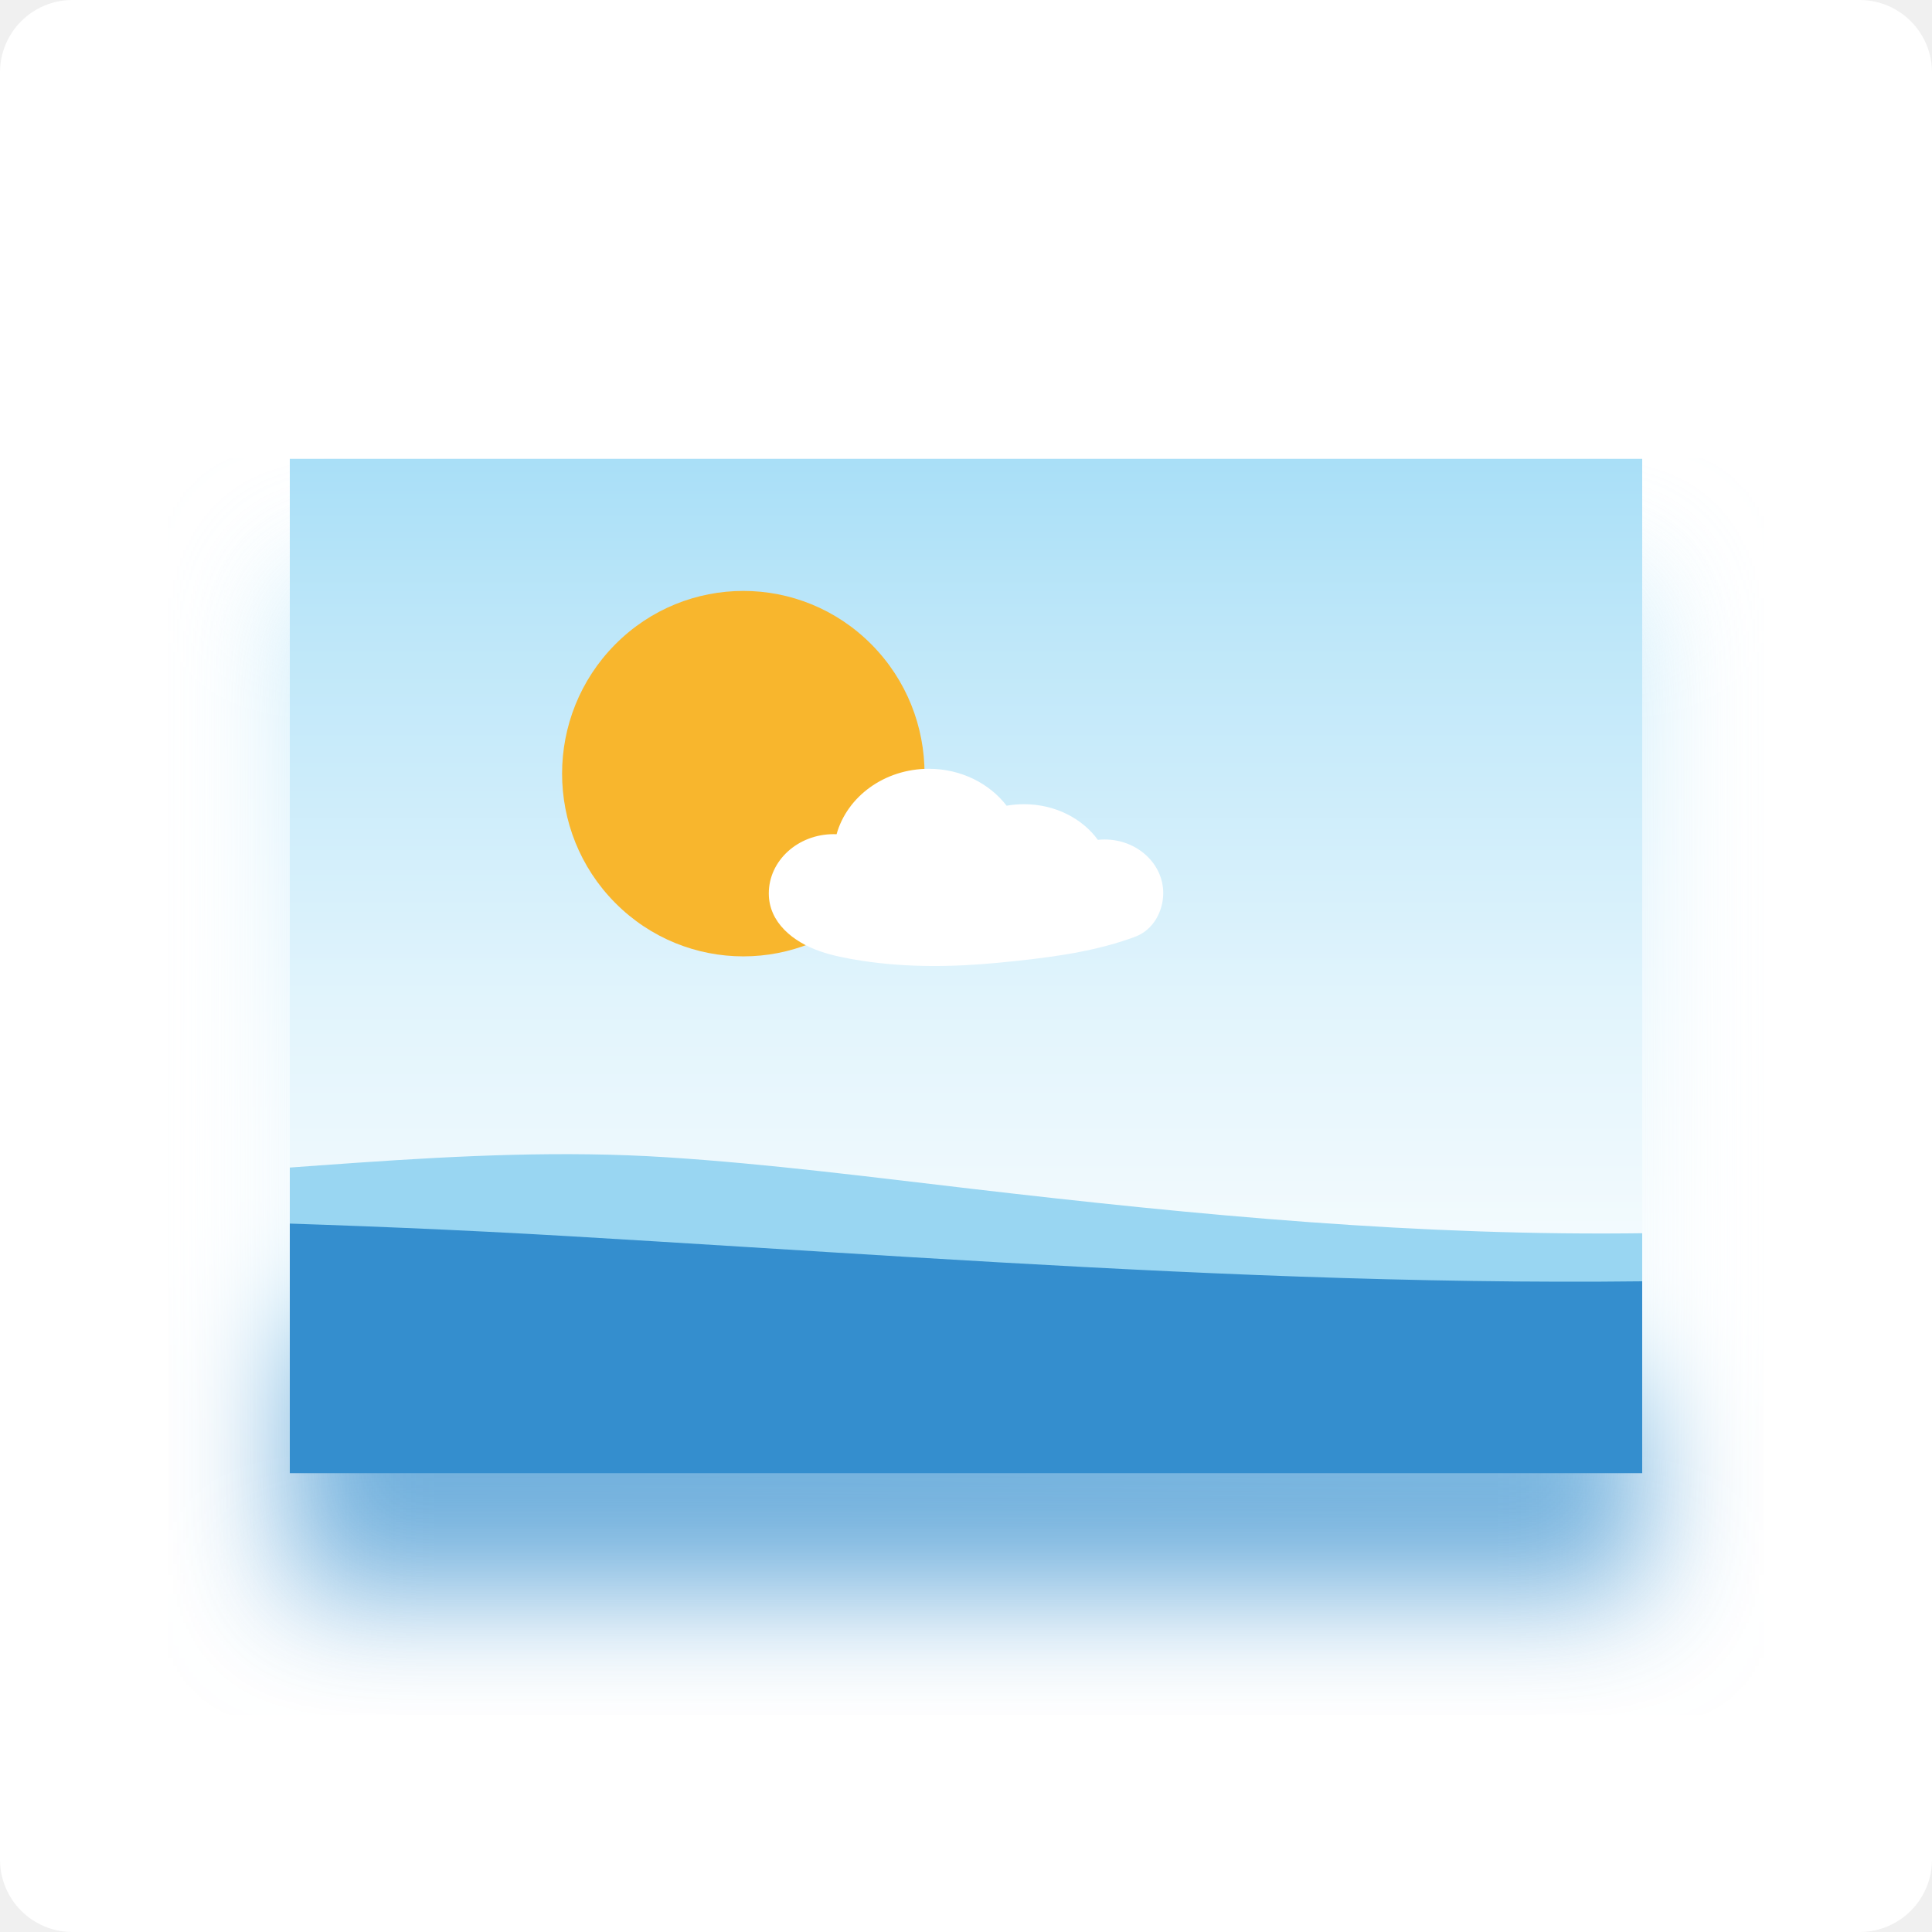
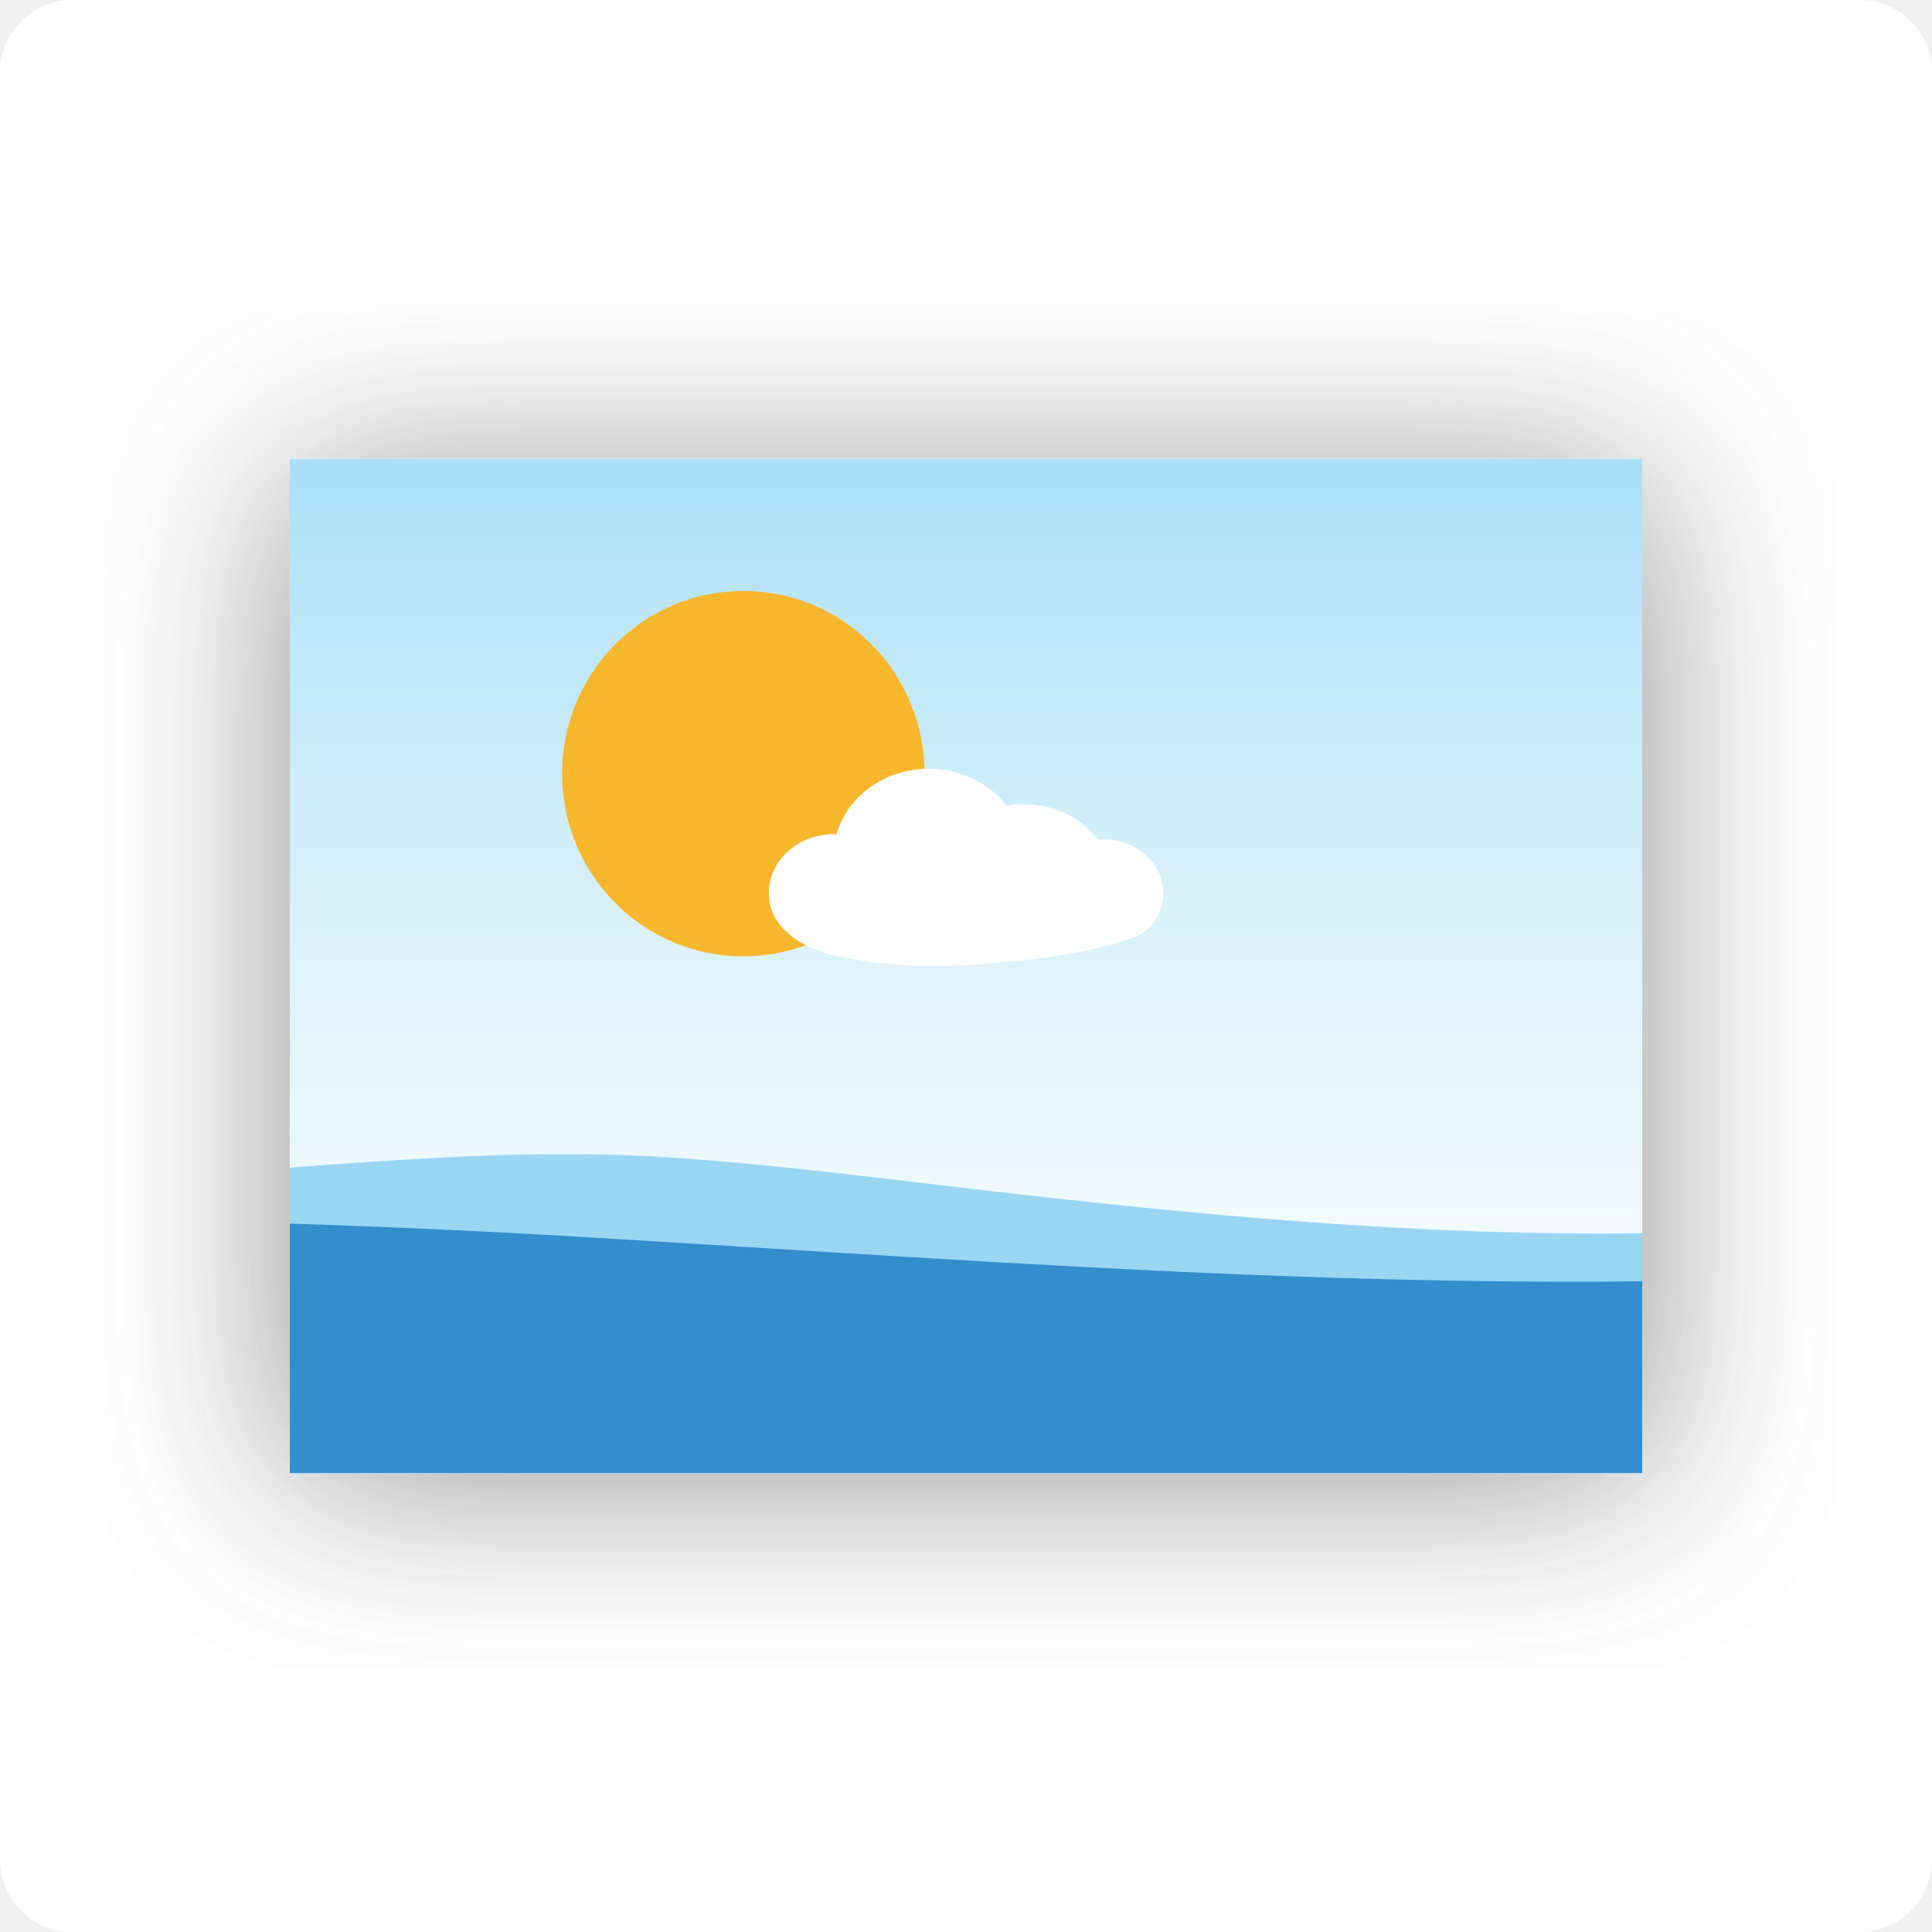
<svg xmlns="http://www.w3.org/2000/svg" width="80" height="80" viewBox="0 0 80 80" fill="none">
  <rect width="80" height="80" rx="3" fill="white" />
-   <g opacity="0.7" filter="url(#filter0_f_6755_53236)">
-     <mask id="mask0_6755_53236" style="mask-type:alpha" maskUnits="userSpaceOnUse" x="12" y="24" width="56" height="42">
-       <path d="M68 24V66H12V46.953C12 46.095 12 45.598 12 45.598V24H68Z" fill="url(#paint0_linear_6755_53236)" />
+   <g filter="url(#filter0_d_5950_49649)">
+     <rect x="12" y="21" width="56" height="40" fill="#C4C4C4" />
+   </g>
+   <g filter="url(#filter1_d_5950_49649)">
+     <mask id="mask0_5950_49649" style="mask-type:alpha" maskUnits="userSpaceOnUse" x="12" y="19" width="56" height="42">
+       <path d="M68 19V61H12V41.953C12 41.095 12 40.598 12 40.598V19H68Z" fill="url(#paint0_linear_5950_49649)" />
    </mask>
-     <g mask="url(#mask0_6755_53236)">
-       <path d="M85.5 21.666V74.166H8.5V46.752C8.5 45.815 8.5 45.271 8.5 45.271V21.666H85.5Z" fill="url(#paint1_linear_6755_53236)" />
-       <path d="M108.488 81.394V67.56V65.751V55.045V54.171C103.657 53.828 97.703 54.127 96.469 54.248C93.23 54.565 89.988 54.862 86.744 55.121C80.586 55.615 74.418 55.971 68.239 56.062C58.805 56.201 49.599 55.319 40.244 54.227C36.041 53.737 31.84 53.194 27.616 52.921C19.087 52.369 10.583 53.746 2.06 53.881C0.202 53.911 -1.655 53.91 -3.512 53.831C-3.512 53.831 -3.512 54.383 -3.512 55.337V66.647V67.236V81.394V83.206H86.744H108.488V81.394Z" fill="#99D6F2" />
-       <path d="M108.488 81.394V67.56V65.752V55.045C103.836 54.798 99.397 55.536 94.812 56.132C92.128 56.481 89.438 56.785 86.744 57.044C84.694 57.241 82.642 57.413 80.587 57.558C61.533 58.908 42.555 57.301 23.541 56.187C14.528 55.658 5.514 55.447 -3.512 55.337V66.647V67.236V81.393V83.205H86.744H108.488V81.394Z" fill="#348ECE" />
-       <path d="M36.086 42.385C39.016 39.431 39.016 34.64 36.086 31.685C33.155 28.73 28.404 28.73 25.473 31.685C22.542 34.64 22.542 39.431 25.473 42.385C28.404 45.34 33.155 45.34 36.086 42.385Z" fill="#F8B62D" />
-       <path d="M45.737 39.761C45.644 39.761 45.551 39.767 45.46 39.776C44.814 38.889 43.686 38.3 42.401 38.3C42.154 38.3 41.914 38.322 41.682 38.363C40.969 37.438 39.792 36.834 38.46 36.834C36.62 36.834 35.075 37.986 34.641 39.544C34.6 39.542 34.56 39.541 34.519 39.541C33.036 39.541 31.834 40.64 31.834 41.995C31.834 42.594 32.084 43.098 32.479 43.501C32.862 43.893 33.381 44.189 33.94 44.385C34.505 44.583 35.102 44.692 35.697 44.784C37.565 45.071 39.474 45.046 41.352 44.864C43.169 44.688 45.08 44.468 46.794 43.865C46.866 43.84 46.936 43.814 47.006 43.788C47.767 43.502 48.167 42.721 48.167 41.979C48.166 40.755 47.079 39.761 45.737 39.761Z" fill="white" />
+     <g mask="url(#mask0_5950_49649)">
+       <path d="M85.5 16.666V69.166H8.5V41.752C8.5 40.815 8.5 40.271 8.5 40.271V16.666H85.5Z" fill="url(#paint1_linear_5950_49649)" />
+       <path d="M108.488 76.394V62.56V60.751V50.045V49.171C103.657 48.828 97.703 49.127 96.469 49.248C93.23 49.565 89.988 49.862 86.744 50.121C80.586 50.615 74.418 50.971 68.239 51.062C58.805 51.201 49.599 50.319 40.244 49.227C36.041 48.737 31.84 48.194 27.616 47.921C19.087 47.369 10.583 48.746 2.06 48.881C0.202 48.911 -1.655 48.91 -3.512 48.831C-3.512 48.831 -3.512 49.383 -3.512 50.337V61.647V62.236V76.394V78.206H86.744H108.488V76.394Z" fill="#99D6F2" />
+       <path d="M108.488 76.394V62.56V60.752V50.045C103.836 49.798 99.397 50.536 94.812 51.132C92.128 51.481 89.438 51.785 86.744 52.044C84.694 52.241 82.642 52.413 80.587 52.558C61.533 53.908 42.555 52.301 23.541 51.187C14.528 50.658 5.514 50.447 -3.512 50.337V61.647V62.236V76.393V78.205H86.744H108.488V76.394Z" fill="#348ECE" />
+       <path d="M36.086 37.385C39.016 34.431 39.016 29.64 36.086 26.685C33.155 23.73 28.404 23.73 25.473 26.685C22.542 29.64 22.542 34.431 25.473 37.385C28.404 40.34 33.155 40.34 36.086 37.385Z" fill="#F8B62D" />
+       <path d="M45.737 34.761C45.644 34.761 45.551 34.767 45.46 34.776C44.814 33.889 43.686 33.3 42.401 33.3C42.154 33.3 41.914 33.322 41.682 33.363C40.969 32.438 39.792 31.834 38.46 31.834C36.62 31.834 35.075 32.986 34.641 34.544C34.6 34.542 34.56 34.541 34.519 34.541C33.036 34.541 31.834 35.64 31.834 36.995C31.834 37.594 32.084 38.098 32.479 38.501C32.862 38.893 33.381 39.189 33.94 39.385C34.505 39.583 35.102 39.692 35.697 39.784C37.565 40.071 39.474 40.046 41.352 39.864C43.169 39.688 45.08 39.468 46.794 38.865C46.866 38.84 46.936 38.814 47.006 38.788C47.767 38.502 48.167 37.721 48.167 36.979C48.166 35.755 47.079 34.761 45.737 34.761Z" fill="white" />
    </g>
  </g>
-   <mask id="mask1_6755_53236" style="mask-type:alpha" maskUnits="userSpaceOnUse" x="12" y="19" width="56" height="42">
-     <path d="M68 19V61H12V41.953C12 41.095 12 40.598 12 40.598V19H68Z" fill="url(#paint2_linear_6755_53236)" />
-   </mask>
-   <g mask="url(#mask1_6755_53236)">
-     <path d="M85.5 16.666V69.166H8.5V41.752C8.5 40.815 8.5 40.271 8.5 40.271V16.666H85.5Z" fill="url(#paint3_linear_6755_53236)" />
-     <path d="M108.488 76.394V62.56V60.751V50.045V49.171C103.657 48.828 97.703 49.127 96.469 49.248C93.23 49.565 89.988 49.862 86.744 50.121C80.586 50.615 74.418 50.971 68.239 51.062C58.805 51.201 49.599 50.319 40.244 49.227C36.041 48.737 31.84 48.194 27.616 47.921C19.087 47.369 10.583 48.746 2.06 48.881C0.202 48.911 -1.655 48.91 -3.512 48.831C-3.512 48.831 -3.512 49.383 -3.512 50.337V61.647V62.236V76.394V78.206H86.744H108.488V76.394Z" fill="#99D6F2" />
-     <path d="M108.488 76.394V62.56V60.752V50.045C103.836 49.798 99.397 50.536 94.812 51.132C92.128 51.481 89.438 51.785 86.744 52.044C84.694 52.241 82.642 52.413 80.587 52.558C61.533 53.908 42.555 52.301 23.541 51.187C14.528 50.658 5.514 50.447 -3.512 50.337V61.647V62.236V76.393V78.205H86.744H108.488V76.394Z" fill="#348ECE" />
-     <path d="M36.086 37.385C39.016 34.431 39.016 29.64 36.086 26.685C33.155 23.73 28.404 23.73 25.473 26.685C22.542 29.64 22.542 34.431 25.473 37.385C28.404 40.34 33.155 40.34 36.086 37.385Z" fill="#F8B62D" />
-     <path d="M45.737 34.761C45.644 34.761 45.551 34.767 45.46 34.776C44.814 33.889 43.686 33.3 42.401 33.3C42.154 33.3 41.914 33.322 41.682 33.363C40.969 32.438 39.792 31.834 38.46 31.834C36.62 31.834 35.075 32.986 34.641 34.544C34.6 34.542 34.56 34.541 34.519 34.541C33.036 34.541 31.834 35.64 31.834 36.995C31.834 37.594 32.084 38.098 32.479 38.501C32.862 38.893 33.381 39.189 33.94 39.385C34.505 39.583 35.102 39.692 35.697 39.784C37.565 40.071 39.474 40.046 41.352 39.864C43.169 39.688 45.08 39.468 46.794 38.865C46.866 38.84 46.936 38.814 47.006 38.788C47.767 38.502 48.167 37.721 48.167 36.979C48.166 35.755 47.079 34.761 45.737 34.761Z" fill="white" />
-   </g>
  <defs>
-     <filter id="filter0_f_6755_53236" x="7" y="19" width="66" height="52" filterUnits="userSpaceOnUse" color-interpolation-filters="sRGB">
+     <filter id="filter0_d_5950_49649" x="4" y="13" width="72" height="56" filterUnits="userSpaceOnUse" color-interpolation-filters="sRGB">
      <feFlood flood-opacity="0" result="BackgroundImageFix" />
-       <feBlend mode="normal" in="SourceGraphic" in2="BackgroundImageFix" result="shape" />
-       <feGaussianBlur stdDeviation="2.5" result="effect1_foregroundBlur_6755_53236" />
+       <feColorMatrix in="SourceAlpha" type="matrix" values="0 0 0 0 0 0 0 0 0 0 0 0 0 0 0 0 0 0 127 0" result="hardAlpha" />
+       <feOffset />
+       <feGaussianBlur stdDeviation="4" />
+       <feComposite in2="hardAlpha" operator="out" />
+       <feColorMatrix type="matrix" values="0 0 0 0 0.233 0 0 0 0 0.233 0 0 0 0 0.233 0 0 0 0.31 0" />
+       <feBlend mode="normal" in2="BackgroundImageFix" result="effect1_dropShadow_5950_49649" />
+       <feBlend mode="normal" in="SourceGraphic" in2="effect1_dropShadow_5950_49649" result="shape" />
    </filter>
-     <linearGradient id="paint0_linear_6755_53236" x1="35.188" y1="65.079" x2="35.188" y2="-19.443" gradientUnits="userSpaceOnUse">
+     <filter id="filter1_d_5950_49649" x="4" y="11" width="72" height="58" filterUnits="userSpaceOnUse" color-interpolation-filters="sRGB">
+       <feFlood flood-opacity="0" result="BackgroundImageFix" />
+       <feColorMatrix in="SourceAlpha" type="matrix" values="0 0 0 0 0 0 0 0 0 0 0 0 0 0 0 0 0 0 127 0" result="hardAlpha" />
+       <feOffset />
+       <feGaussianBlur stdDeviation="4" />
+       <feComposite in2="hardAlpha" operator="out" />
+       <feColorMatrix type="matrix" values="0 0 0 0 0.233 0 0 0 0 0.233 0 0 0 0 0.233 0 0 0 0.31 0" />
+       <feBlend mode="normal" in2="BackgroundImageFix" result="effect1_dropShadow_5950_49649" />
+       <feBlend mode="normal" in="SourceGraphic" in2="effect1_dropShadow_5950_49649" result="shape" />
+     </filter>
+     <linearGradient id="paint0_linear_5950_49649" x1="35.188" y1="60.079" x2="35.188" y2="-24.443" gradientUnits="userSpaceOnUse">
      <stop stop-color="white" />
      <stop offset="0.086" stop-color="#F7FCFE" />
      <stop offset="0.218" stop-color="#E1F4FC" />
      <stop offset="0.381" stop-color="#BEE7F9" />
      <stop offset="0.568" stop-color="#8CD4F5" />
      <stop offset="0.775" stop-color="#4DBDF0" />
      <stop offset="0.997" stop-color="#01A0E9" />
      <stop offset="1" stop-color="#00A0E9" />
    </linearGradient>
-     <linearGradient id="paint1_linear_6755_53236" x1="41.713" y1="66.563" x2="41.713" y2="-25.814" gradientUnits="userSpaceOnUse">
-       <stop stop-color="white" />
-       <stop offset="0.086" stop-color="#F7FCFE" />
-       <stop offset="0.218" stop-color="#E1F4FC" />
-       <stop offset="0.381" stop-color="#BEE7F9" />
-       <stop offset="0.568" stop-color="#8CD4F5" />
-       <stop offset="0.775" stop-color="#4DBDF0" />
-       <stop offset="0.997" stop-color="#01A0E9" />
-       <stop offset="1" stop-color="#00A0E9" />
-     </linearGradient>
-     <linearGradient id="paint2_linear_6755_53236" x1="35.188" y1="60.079" x2="35.188" y2="-24.443" gradientUnits="userSpaceOnUse">
-       <stop stop-color="white" />
-       <stop offset="0.086" stop-color="#F7FCFE" />
-       <stop offset="0.218" stop-color="#E1F4FC" />
-       <stop offset="0.381" stop-color="#BEE7F9" />
-       <stop offset="0.568" stop-color="#8CD4F5" />
-       <stop offset="0.775" stop-color="#4DBDF0" />
-       <stop offset="0.997" stop-color="#01A0E9" />
-       <stop offset="1" stop-color="#00A0E9" />
-     </linearGradient>
-     <linearGradient id="paint3_linear_6755_53236" x1="41.713" y1="61.563" x2="41.713" y2="-30.814" gradientUnits="userSpaceOnUse">
+     <linearGradient id="paint1_linear_5950_49649" x1="41.713" y1="61.563" x2="41.713" y2="-30.814" gradientUnits="userSpaceOnUse">
      <stop stop-color="white" />
      <stop offset="0.086" stop-color="#F7FCFE" />
      <stop offset="0.218" stop-color="#E1F4FC" />
      <stop offset="0.381" stop-color="#BEE7F9" />
      <stop offset="0.568" stop-color="#8CD4F5" />
      <stop offset="0.775" stop-color="#4DBDF0" />
      <stop offset="0.997" stop-color="#01A0E9" />
      <stop offset="1" stop-color="#00A0E9" />
    </linearGradient>
  </defs>
</svg>
